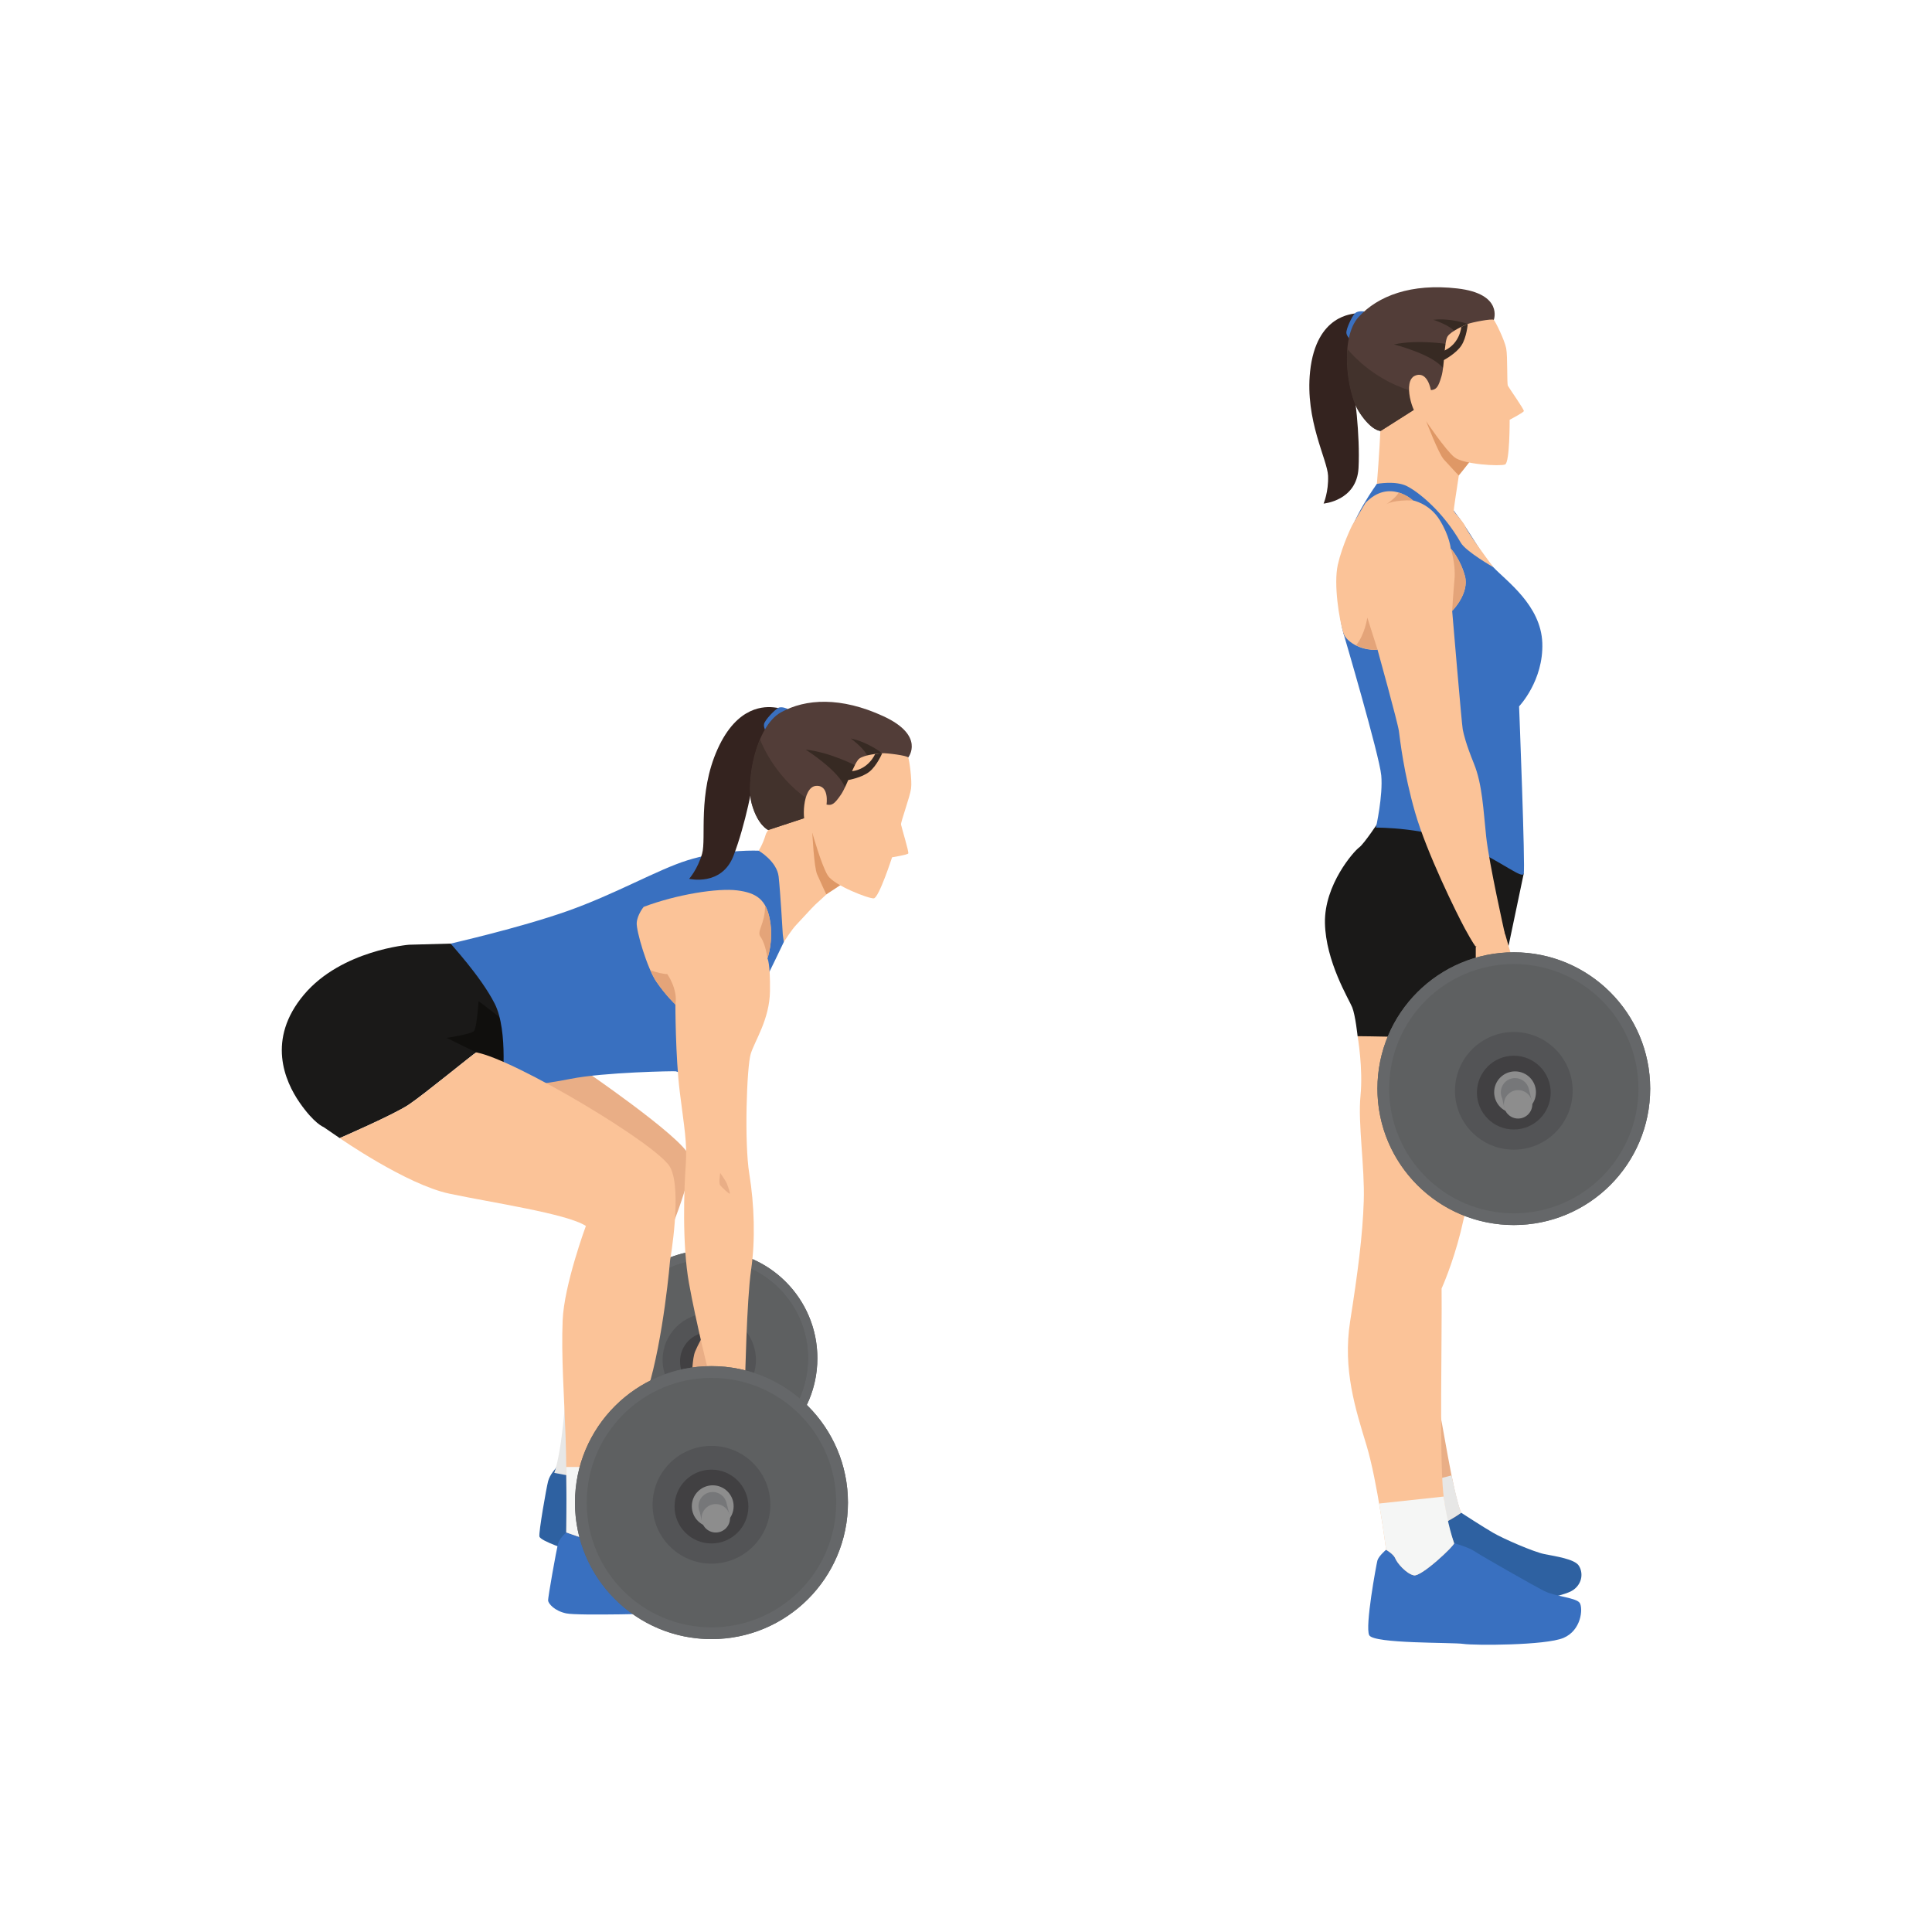
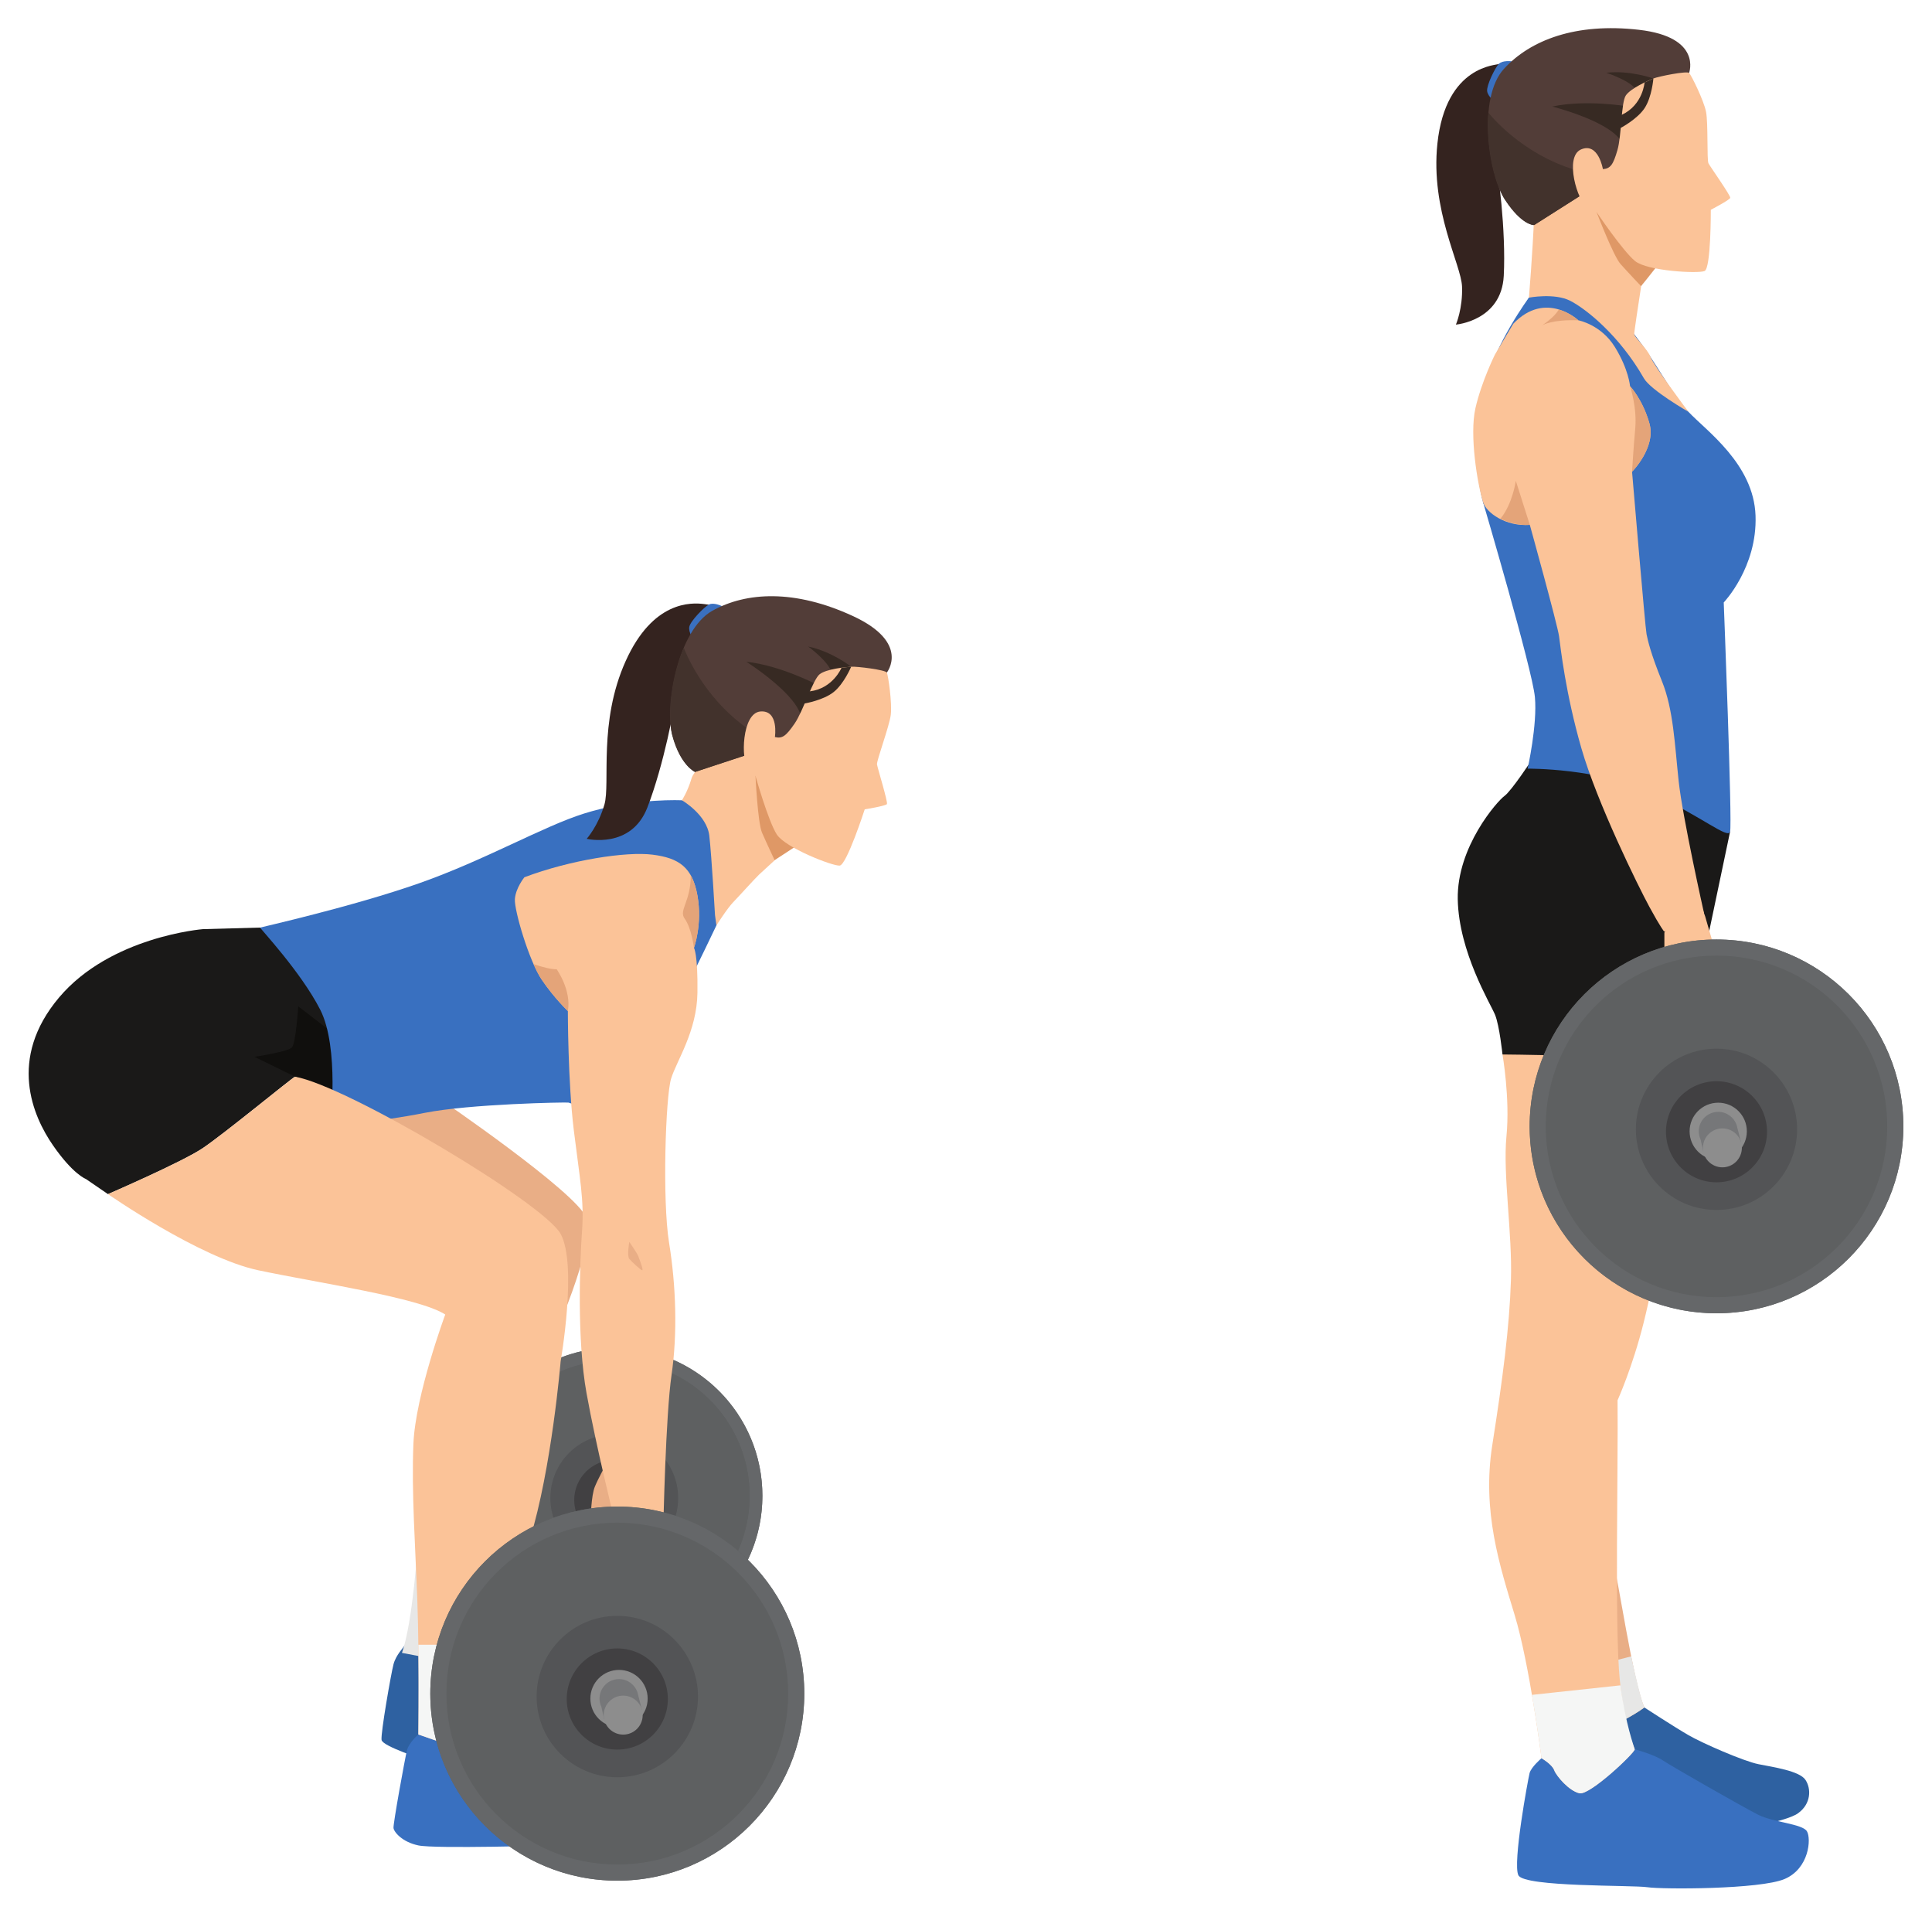
- <svg xmlns="http://www.w3.org/2000/svg" version="1.1" id="svg1661" width="2666.667" height="2666.667" viewBox="0 0 2666.667 2666.667">
+ <svg xmlns="http://www.w3.org/2000/svg" version="1.1" id="svg1661" width="1946.471" height="1930.471" viewBox="360.098 368.098 1946.471 1930.471">
  <defs id="defs1665">
    <clipPath clipPathUnits="userSpaceOnUse" id="clipPath1793">
      <path d="m 7365.08,3032 c -303.39,0 -584.44,95.7 -814.67,258.4 -268.72,190 -468.21,471.4 -553.13,798.9 -29.46,113.7 -45.13,232.8 -45.13,355.7 0,780.3 632.6,1412.9 1412.93,1412.9 780.34,0 1412.93,-632.6 1412.93,-1412.9 0,-780.4 -632.59,-1413 -1412.93,-1413" id="path1791" />
    </clipPath>
  </defs>
  <g id="g1669" transform="matrix(1.333333,0,0,-1.333333,0,2666.667)">
    <g id="g1671" transform="scale(0.1)">
      <path d="m 14253.7,14990.8 c 0,0 -257.6,-346.7 -333.9,-669.7 -76.3,-323 -69.5,-681.2 -12.9,-875.5 56.7,-194.3 520.3,-165.2 510.1,-33.4 -10.2,131.9 117.5,743.7 65,856.4 -52.6,112.6 -228.3,722.2 -228.3,722.2" style="fill:#3970c0;fill-opacity:1;fill-rule:nonzero;stroke:none" id="path1675" />
      <path d="m 14985.2,4413.4 140.9,-73.2 c 0,0 225.3,-146.5 332.3,-208.5 107.1,-61.9 416.9,-197.1 529.6,-219.7 112.7,-22.5 309.9,-50.7 354.9,-118.3 45.1,-67.6 43.1,-182 -56.3,-252.8 -99.4,-70.9 -513.2,-130.3 -513.2,-130.3 l -996.6,247.9 c 0,0 -367.8,170.2 -225.4,449.8 142.5,279.6 433.8,305.1 433.8,305.1" style="fill:#2e61a1;fill-opacity:1;fill-rule:nonzero;stroke:none" id="path1677" />
      <path d="m 14545.8,4019.1 -197.2,-62 c 0,0 -78.9,-67.6 -90.1,-112.7 -11.3,-45.1 -129.6,-681.7 -84.5,-771.8 45,-90.1 861.9,-73.2 974.6,-90.1 112.7,-16.9 850.7,-16.9 1036.6,61.9 185.9,78.9 202.8,304.3 169,360.6 -33.8,56.3 -253.5,67.6 -366.2,123.9 -112.7,56.4 -655.3,366.2 -722,411.3 -66.7,45.1 -213.2,84.5 -213.2,84.5 0,0 -318.2,107 -373.2,78.9 -54.9,-28.2 -133.8,-84.5 -133.8,-84.5" style="fill:#3970c0;fill-opacity:1;fill-rule:nonzero;stroke:none" id="path1679" />
      <path d="m 14895.1,5410.6 c 23.6,-39.5 146.5,-890.1 231,-1070.4 0,0 -197.2,-146.5 -343.7,-152.1 -146.5,-5.7 -102.8,878.8 -102.8,878.8 l 215.5,343.7" style="fill:#e9ae86;fill-opacity:1;fill-rule:nonzero;stroke:none" id="path1681" />
      <path d="m 14675.8,4636.1 c 6.9,-224 32.2,-450.9 106.6,-448 146.5,5.6 343.7,152.1 343.7,152.1 -24.9,53.1 -71.8,254.7 -99.8,386.2 l -350.5,-90.3" style="fill:#e7e7e6;fill-opacity:1;fill-rule:nonzero;stroke:none" id="path1683" />
      <path d="m 14053.8,9273.4 c 0,0 58.2,-330.5 30,-617.8 -28.1,-287.4 45.1,-732.4 33.8,-1087.3 -11.2,-355 -61.9,-743.7 -140.8,-1245.1 -78.9,-501.4 56.3,-912.6 169,-1284.5 112.7,-371.8 202.8,-1081.6 202.8,-1081.6 0,0 78.9,-45.1 95.8,-90.1 16.9,-45.1 112.7,-157.8 191.5,-174.7 78.9,-16.9 422.6,309.9 416.9,332.4 -5.6,22.5 -73.2,140.8 -112.6,523.9 -39.5,383.1 -11.3,1633.8 -16.9,2112.6 0,0 112.6,247.9 197.1,585.9 84.5,338.1 272.3,1263.9 285.5,1958.7 13.1,694.8 -764.3,554 -764.3,554 l -587.8,-486.4" style="fill:#fbc398;fill-opacity:1;fill-rule:nonzero;stroke:none" id="path1685" />
      <path d="m 14276.6,4435.6 c 44.1,-258.9 72,-478.5 72,-478.5 0,0 78.9,-45.1 95.8,-90.1 16.9,-45.1 112.7,-157.8 191.5,-174.7 78.9,-16.9 422.6,309.9 416.9,332.4 -5,20.1 -68.5,188.9 -108.2,482.8 l -668,-71.9" style="fill:#f5f6f5;fill-opacity:1;fill-rule:nonzero;stroke:none" id="path1687" />
      <path d="m 14279.1,11504.3 c 0,0 -157.7,-240.4 -210.3,-277.9 -52.6,-37.6 -360.5,-383.1 -353,-781.2 7.5,-398.1 247.7,-788.7 281.6,-871.4 33.9,-82.6 56.4,-300.4 56.4,-300.4 0,0 845,-7.5 1098.5,-37.6 253.6,-30 253.6,-30 253.6,-30 l 367.5,1750.2 c 0,0 -577.9,593.4 -698,615.9 -120.2,22.5 -796.3,-67.6 -796.3,-67.6" style="fill:#1a1918;fill-opacity:1;fill-rule:nonzero;stroke:none" id="path1689" />
      <path d="m 14427.5,15108.9 -173.8,-118.1 -247.6,-457 226.1,-801.2 -325.3,-287 c 0,0 372.2,-1262.7 391.8,-1472.2 19.6,-209.4 -55,-540.8 -55,-540.8 0,0 542.7,5.6 937.7,-183.7 394.9,-189.4 574,-347.4 592,-292.9 18.1,54.5 -47.8,1732 -47.8,1732 0,0 254.3,265.3 240.3,656.3 -14,391 -372.8,641 -507.3,784.2 -134.4,143.3 -233.7,361 -409.4,586 -175.8,224.9 -412.1,332 -412.1,332 l -209.6,62.4" style="fill:#3970c0;fill-opacity:1;fill-rule:nonzero;stroke:none" id="path1691" />
      <path d="m 14561.7,16332.4 c 0,0 -262.3,-559.2 -269.4,-736.4 -10.6,-264.3 -38.6,-605.2 -38.6,-605.2 0,0 192.7,36.9 311.6,-23.7 118.8,-60.5 371.4,-261 556.8,-585.3 51.8,-90.5 336.5,-253.3 336.5,-253.3 0,0 -264.9,354 -285.5,412.4 -20.5,58.5 -121.9,151.1 -123.9,173.6 -2.2,22.4 115.8,770.6 115.8,770.6 l -91.6,419.9 c 0,0 -314.6,347.7 -325.5,339.2 -11,-8.6 -186.2,88.2 -186.2,88.2" style="fill:#fbc398;fill-opacity:1;fill-rule:nonzero;stroke:none" id="path1693" />
      <path d="m 14135.6,14793.9 -138.4,-232.2 c 0,0 -102.1,-204.7 -147.9,-406.4 -45.8,-201.8 14.2,-570.3 57.6,-709.7 24.9,-79.7 169.9,-184.8 353.4,-171.4 0,0 208.8,-752.5 221,-842.1 12.2,-89.7 48.9,-430 168.5,-844.9 119.5,-415 430.9,-1045.5 514.2,-1199.1 83.3,-153.6 111.3,-186 111.3,-186 l 301.1,139.9 c 0,0 -162,721.2 -191.6,997.9 -29.5,276.8 -39.6,539.5 -126,753.1 -86.4,213.6 -106.3,306.6 -116.4,355 -10.1,48.3 -109.6,1227.8 -109.6,1227.8 0,0 182.2,182.6 131.4,364.2 -50.9,181.6 -146.5,281.9 -146.5,281.9 0,0 -10.2,127.2 -115.1,296.6 -104.9,169.5 -275.8,201.2 -275.8,201.2 0,0 -245,230.8 -491.2,-25.8" style="fill:#fbc398;fill-opacity:1;fill-rule:nonzero;stroke:none" id="path1695" />
      <path d="m 14154.5,13607.1 c 0,0 -24.1,-175.7 -116.9,-287.1 68.2,-31.1 147,-51.3 222.7,-45.8 l -105.8,332.9" style="fill:#e4a479;fill-opacity:1;fill-rule:nonzero;stroke:none" id="path1697" />
      <path d="m 15032.8,13675.8 c 0,0 182.3,182.6 131.4,364.2 -50.9,181.6 -146.5,281.9 -146.5,281.9 0,0 53.5,-158.9 39.3,-317.6 -14.3,-158.7 -24.2,-328.5 -24.2,-328.5" style="fill:#e4a479;fill-opacity:1;fill-rule:nonzero;stroke:none" id="path1699" />
      <path d="m 14458.6,14871.7 c -36.3,-43.9 -98.7,-86 -107,-91.5 8.5,5.5 78.5,46 275.2,39.5 0,0 -58.3,54.7 -146.4,81.2 -7.7,-11 -15.1,-21 -21.8,-29.2" style="fill:#e4a479;fill-opacity:1;fill-rule:nonzero;stroke:none" id="path1701" />
      <path d="m 15277.1,10193.5 v -296.7 l 393.8,123.5 -85.9,297.2 c 0,0 -65.9,195.3 -117.4,202.8 -51.6,7.5 -190.5,-326.8 -190.5,-326.8" style="fill:#fbc398;fill-opacity:1;fill-rule:nonzero;stroke:none" id="path1703" />
      <path d="m 17082.7,8730.1 c 0,-779.7 -632.1,-1411.8 -1411.8,-1411.8 -779.7,0 -1411.8,632.1 -1411.8,1411.8 0,779.7 632.1,1411.8 1411.8,1411.8 779.7,0 1411.8,-632.1 1411.8,-1411.8" style="fill:#5e6061;fill-opacity:1;fill-rule:nonzero;stroke:none" id="path1705" />
      <path d="m 15670.9,7318.3 c -180.4,0 -352.8,33.8 -511.4,95.4 -526.9,204.9 -900.4,717 -900.4,1316.4 0,779.7 632.1,1411.8 1411.8,1411.8 779.7,0 1411.8,-632.1 1411.8,-1411.8 0,-779.7 -632.1,-1411.8 -1411.8,-1411.8" style="fill:#656769;fill-opacity:1;fill-rule:nonzero;stroke:none" id="path1707" />
      <path d="m 16961.1,8730.1 c 0,-712.6 -577.6,-1290.3 -1290.2,-1290.3 -712.6,0 -1290.3,577.7 -1290.3,1290.3 0,712.6 577.7,1290.2 1290.3,1290.2 712.6,0 1290.2,-577.6 1290.2,-1290.2" style="fill:#5e6061;fill-opacity:1;fill-rule:nonzero;stroke:none" id="path1709" />
      <path d="m 16280,8707.9 c 0,-336.5 -272.7,-609.2 -609.1,-609.2 -336.4,0 -609.2,272.7 -609.2,609.2 0,336.4 272.8,609.1 609.2,609.1 336.4,0 609.1,-272.7 609.1,-609.1" style="fill:#535456;fill-opacity:1;fill-rule:nonzero;stroke:none" id="path1711" />
      <path d="m 16052.7,8689.5 c 0,-210.8 -171,-381.8 -381.8,-381.8 -210.9,0 -381.8,171 -381.8,381.8 0,210.9 170.9,381.8 381.8,381.8 210.8,0 381.8,-170.9 381.8,-381.8" style="fill:#414042;fill-opacity:1;fill-rule:nonzero;stroke:none" id="path1713" />
      <path d="m 15900.2,8692.8 c 0,-119.5 -96.9,-216.3 -216.3,-216.3 -119.5,0 -216.3,96.8 -216.3,216.3 0,119.5 96.8,216.3 216.3,216.3 119.4,0 216.3,-96.8 216.3,-216.3" style="fill:#8d8d8d;fill-opacity:1;fill-rule:nonzero;stroke:none" id="path1715" />
      <path d="m 15757.4,8565.5 c 51,21.2 99.6,42.4 99.6,42.4 l -28.3,109.9 c -1.3,8 -3.3,15.7 -5.9,23.2 l -0.1,0.1 v 0 c -20,57.5 -74.5,98.8 -138.8,98.8 -81.3,0 -147.1,-65.8 -147.1,-147.1 0,-22.3 5.1,-43.3 13.9,-62.2 l 20.6,-91.8 c 0,0 49.7,-17.5 72.5,-15.7 8.6,0.6 40.6,12.7 77.3,27.5 12.9,3.4 25.1,8.4 36.3,14.9" style="fill:#767779;fill-opacity:1;fill-rule:nonzero;stroke:none" id="path1717" />
      <path d="m 15862.6,8567.9 c 0,-81.2 -65.9,-147.1 -147.1,-147.1 -81.3,0 -147.1,65.9 -147.1,147.1 0,81.3 65.8,147.1 147.1,147.1 81.2,0 147.1,-65.8 147.1,-147.1" style="fill:#8d8d8d;fill-opacity:1;fill-rule:nonzero;stroke:none" id="path1719" />
      <path d="m 14025.9,16756.5 c -4.5,-11.7 -400.1,0 -463.9,-602 -53.5,-504.8 179.8,-913.4 186.1,-1079.7 6.3,-166.4 -46.3,-287.7 -46.3,-287.7 0,0 343.9,28 361.6,368.1 17.7,340 -42.4,811.3 -65.9,877.5 -23.5,66.2 -14.8,517.9 -14.8,517.9 l 43.2,205.9" style="fill:#34231f;fill-opacity:1;fill-rule:nonzero;stroke:none" id="path1721" />
      <path d="m 14122.6,16776.3 c 0,0 -68.4,9.4 -96.7,-19.8 -28.3,-29.1 -93.4,-162.3 -88.1,-205.4 5.4,-43 63.5,-85.3 63.5,-85.3 0,0 80,29.9 79.4,75.9 -0.7,46 41.9,234.6 41.9,234.6" style="fill:#3a70c0;fill-opacity:1;fill-rule:nonzero;stroke:none" id="path1723" />
      <path d="m 14764.8,15636.8 c 0,0 126.5,-330.4 180.4,-391.4 54,-60.9 155.7,-167.8 155.7,-167.8 0,0 290.3,354.2 317.8,430.2 27.5,76.1 -425,193.1 -462.2,213.2 -37.1,20.1 -191.7,-84.2 -191.7,-84.2" style="fill:#df9866;fill-opacity:1;fill-rule:nonzero;stroke:none" id="path1725" />
      <path d="m 15374.3,16581.7 c 16.3,8.2 89.5,106.7 89.5,106.7 0,0 101.1,270.4 -377.7,325.6 -478.8,55.2 -821.9,-77.2 -1021.4,-294.9 -199.5,-217.6 -120.1,-794.1 9,-989.9 129,-195.8 219.2,-190.1 219.2,-190.1 l 367.7,233.6 c 0,0 479.9,13 496.1,51.3 16.2,38.2 102.2,322.2 107.5,365.8 5.3,43.7 110.1,391.9 110.1,391.9" style="fill:#523d38;fill-opacity:1;fill-rule:nonzero;stroke:none" id="path1727" />
      <path d="m 14073.3,15729.8 c -13.2,20.1 -26,43.3 -38,69.2 -0.1,1.3 -0.3,2.5 -0.4,3.8 12.1,-27.9 24.9,-52.5 38.4,-73" style="fill:#8d8681;fill-opacity:1;fill-rule:nonzero;stroke:none" id="path1729" />
      <path d="m 14660.7,15772.7 c 0,0 0.1,0 0.1,0 0,0 -0.1,0 -0.1,0 m 0.2,0 v 0 0 m 0.2,0 v 0 0 m 0.1,0 c 0,0 0,0 0.1,0 -0.1,0 -0.1,0 -0.1,0 m 0.1,0 v 0 0 m 0.1,0 v 0 0 m 0.2,0 v 0 0" style="fill:#8b6b55;fill-opacity:1;fill-rule:nonzero;stroke:none" id="path1731" />
      <path d="m 14035.3,15799 c -62.1,133.7 -104.5,338 -90,552.3 -9.7,-196.2 30.3,-411.9 89.6,-548.5 0.1,-1.3 0.3,-2.5 0.4,-3.8" style="fill:#362622;fill-opacity:1;fill-rule:nonzero;stroke:none" id="path1733" />
      <path d="m 14292.1,15539.1 c -9.2,0 -96.5,5 -218.4,190.1 v 0 0 c -0.2,0.2 -0.3,0.4 -0.4,0.6 -13.5,20.5 -26.3,45.1 -38.4,73 -59.3,136.6 -99.3,352.3 -89.6,548.5 0.8,11.8 1.8,23.7 2.9,35.6 44.1,-54.1 302.4,-351.7 733.5,-452.2 235.3,-54.8 329,-109.7 392.5,-134.6 -136.2,-19.3 -394.3,-26.8 -412.6,-27.4 v 0 c -0.1,0 -0.1,0 -0.2,0 v 0 c 0,0 0,0 -0.1,0 v 0 0 c -0.1,0 -0.1,0 -0.1,0 -0.1,0 -0.1,0 -0.1,0 v 0 c -0.1,0 -0.2,0 -0.2,0 v 0 c -0.1,0 -0.1,0 -0.1,0 0,0 -0.1,0 -0.1,0 -0.1,0 -0.1,0 -0.1,0 v 0 l -367.7,-233.6 c 0,0 -0.1,0 -0.2,0 -0.1,0 -0.3,0 -0.6,0" style="fill:#42322c;fill-opacity:1;fill-rule:nonzero;stroke:none" id="path1735" />
      <path d="m 15194.1,16646.3 c 0,0 -176.2,64.1 -356.1,43.2 0,0 188.4,-60.3 229.6,-133.7 41.3,-73.5 -77.2,-119 -77.2,-119 0,0 -307,51.9 -560.4,-2.4 0,0 397.3,-100 508.3,-245 111.1,-145 247.5,166.5 240,178.7 -7.6,12.2 15.8,278.2 15.8,278.2" style="fill:#372a23;fill-opacity:1;fill-rule:nonzero;stroke:none" id="path1737" />
      <path d="m 14812.5,15961.5 c 0,0 -33.6,204.4 -164.3,149.3 -130.6,-55.1 -25.5,-398.2 45.6,-436.1 71,-37.9 71,-37.9 71,-37.9 0,0 197.7,-293.6 290.7,-369.6 93.1,-76 476.3,-96.1 525.3,-75.4 49,20.6 47.1,462.7 47.1,462.7 0,0 142.8,73.9 146.8,90.3 4.1,16.4 -152.3,236.6 -164.7,261.1 -12.4,24.5 -1.3,302.7 -18.1,388.5 -16.7,85.9 -111.6,277.7 -128.1,294 -16.4,16.3 -228.9,-25.5 -269.7,-42.1 -40.9,-16.5 -171.5,-74.4 -208.1,-127.7 -36.6,-53.3 -31.4,-302.8 -63.7,-413.4 -32.2,-110.6 -52.5,-139.3 -109.8,-143.7" style="fill:#fbc398;fill-opacity:1;fill-rule:nonzero;stroke:none" id="path1739" />
      <path d="m 15127.3,16616.3 c 0,0 -12,-168.8 -171.2,-244 -159.1,-75.3 -8.9,-99.4 -8.9,-99.4 0,0 126.1,66.4 180.9,150.2 54.9,83.8 66,223.2 66,223.2 l -66.8,-30" style="fill:#372a23;fill-opacity:1;fill-rule:nonzero;stroke:none" id="path1741" />
      <path d="m 8461.46,5939.6 c 0,-618.1 -501.09,-1119.2 -1119.2,-1119.2 -618.12,0 -1119.19,501.1 -1119.19,1119.2 0,618.1 501.07,1119.2 1119.19,1119.2 618.11,0 1119.2,-501.1 1119.2,-1119.2" style="fill:#5e6061;fill-opacity:1;fill-rule:nonzero;stroke:none" id="path1743" />
      <path d="m 8351.93,5456.1 c -24.1,23.6 -49.04,46.2 -74.76,68 56.51,127 87.92,267.6 87.92,415.5 0,409.5 -240.57,762.7 -588.11,926.1 4.64,32.9 8.64,66.4 12.03,100.4 395.75,-172.5 672.45,-567.2 672.45,-1026.5 0,-173.2 -39.32,-337.1 -109.53,-483.5 M 6929.64,6875.8 c 5.03,50.6 7.45,79.6 7.45,79.6 0,0 1.86,10.6 4.9,29.7 49.37,18.9 100.47,34.4 152.92,46.3 2.34,-32.7 5.05,-65.1 8.15,-97.1 -60.03,-14.4 -118.03,-34.1 -173.42,-58.5" style="fill:#656769;fill-opacity:1;fill-rule:nonzero;stroke:none" id="path1745" />
      <path d="m 8365.09,5939.6 c 0,-564.9 -457.94,-1022.8 -1022.83,-1022.8 -564.9,0 -1022.83,457.9 -1022.83,1022.8 0,564.9 457.93,1022.8 1022.83,1022.8 564.89,0 1022.83,-457.9 1022.83,-1022.8" style="fill:#5e6061;fill-opacity:1;fill-rule:nonzero;stroke:none" id="path1747" />
      <path d="m 7825.16,5922 c 0,-266.7 -216.2,-482.9 -482.9,-482.9 -266.7,0 -482.9,216.2 -482.9,482.9 0,266.7 216.2,482.9 482.9,482.9 266.7,0 482.9,-216.2 482.9,-482.9" style="fill:#535456;fill-opacity:1;fill-rule:nonzero;stroke:none" id="path1749" />
      <path d="m 7644.91,5907.4 c 0,-167.1 -135.5,-302.6 -302.65,-302.6 -167.15,0 -302.66,135.5 -302.66,302.6 0,167.2 135.51,302.7 302.66,302.7 167.15,0 302.65,-135.5 302.65,-302.7" style="fill:#414042;fill-opacity:1;fill-rule:nonzero;stroke:none" id="path1751" />
      <path d="m 7524.03,5910.1 c 0,-94.7 -76.77,-171.5 -171.47,-171.5 -94.7,0 -171.47,76.8 -171.47,171.5 0,94.6 76.77,171.4 171.47,171.4 94.7,0 171.47,-76.8 171.47,-171.4" style="fill:#8d8d8d;fill-opacity:1;fill-rule:nonzero;stroke:none" id="path1753" />
      <path d="m 7270.13,6162.3 c -0.39,-7.5 -45.33,-84.1 -74.24,-153.1 -28.9,-69 -31.71,-245.3 -31.71,-245.3 0,0 105.56,18.8 154.42,33.8 48.87,15.1 131.56,60.2 131.56,60.2 0,0 -75.18,259.3 -86.45,278.1 -11.28,18.8 -93.58,26.3 -93.58,26.3" style="fill:#e9ae86;fill-opacity:1;fill-rule:nonzero;stroke:none" id="path1755" />
      <path d="m 5910.95,4955.8 c -26.31,-22.6 -154.08,-141.6 -156.94,-151.6 -2.86,-10.1 -61.3,-66.4 -79.98,-137.8 -18.68,-71.5 -97.61,-522.5 -90.1,-571.4 7.52,-48.8 327.02,-150.3 327.02,-150.3 l 319.49,676.6 -319.49,334.5" style="fill:#2e61a1;fill-opacity:1;fill-rule:nonzero;stroke:none" id="path1757" />
      <path d="m 5858.33,5579.7 c 0,0 -37.59,-593.8 -120.28,-826.9 l 353.32,-67.7 c 0,0 93.97,545.1 22.55,706.7 -71.41,161.6 -255.59,187.9 -255.59,187.9" style="fill:#e7e7e6;fill-opacity:1;fill-rule:nonzero;stroke:none" id="path1759" />
      <path d="m 5862.09,4136.4 c 0,0 -71.42,-60.2 -86.46,-120.3 -15.04,-60.2 -105.24,-556.3 -101.48,-586.4 3.76,-30.1 63.9,-105.2 187.94,-131.5 124.03,-26.3 1022.38,0 1022.38,0 0,0 -7.52,345.4 -90.21,413.2 -82.7,67.9 -578.85,349.8 -605.17,372.4 -26.31,22.5 -327,52.6 -327,52.6" style="fill:#3970c0;fill-opacity:1;fill-rule:nonzero;stroke:none" id="path1761" />
      <path d="m 6018.03,8941.5 c 0,0 1039.44,-708.1 1114.56,-903.5 75.13,-195.5 -273.64,-969.8 -268.4,-947.2 5.24,22.5 -949.48,1090 -949.48,1090 0,0 -556.99,630.2 -439.71,685 117.29,54.8 543.03,75.7 543.03,75.7" style="fill:#e9ae86;fill-opacity:1;fill-rule:nonzero;stroke:none" id="path1763" />
      <path d="m 4666.57,10232 -432.03,-11.8 c 0,0 -699.13,-54.8 -1088.16,-517.1 -389.03,-462.3 -197.33,-896.5 -45.11,-1116.4 152.24,-219.8 248.09,-253.7 248.09,-253.7 l 167.26,-114.6 c 0,0 556.3,240.5 714.16,345.8 157.87,105.2 669.06,526.2 699.13,541.2 30.07,15.1 285.67,-75.1 285.67,-75.1 0,0 195.46,270.6 142.83,488.6 -52.62,218 -691.84,713.1 -691.84,713.1" style="fill:#1a1918;fill-opacity:1;fill-rule:nonzero;stroke:none" id="path1765" />
      <path d="M 4623.49,9255.8 4929.91,9105.4 5475,8865.8 c 0,0 -76.75,398.6 -121.86,451.2 -45.1,52.6 -398.95,319.6 -398.95,319.6 0,0 -17.59,-276.2 -47.25,-309.7 -29.65,-33.5 -283.45,-71.1 -283.45,-71.1" style="fill:#100f0d;fill-opacity:1;fill-rule:nonzero;stroke:none" id="path1767" />
      <path d="m 8156.83,10493 -42.78,-244.7 c 0,0 -169.88,-356.8 -193.28,-394.1 -23.41,-37.3 -295.81,-842.2 -295.81,-842.2 0,0 -118.24,-135.4 -304.13,-149.2 -185.9,-13.7 -307.46,43.8 -324.98,47.1 -17.52,3.4 -743.83,-9.5 -1087.33,-77.9 -343.5,-68.4 -711.82,-97.4 -711.82,-97.4 0,0 70.38,590.3 -76.55,877.6 -146.94,287.4 -458.95,617.5 -453.58,619.8 5.37,2.4 701.07,159 1200.75,334.6 499.69,175.7 939.3,431 1248.65,527.5 309.35,96.5 611.8,103.8 737.53,99.7 125.73,-4.1 263.79,-99.6 308.62,-178.7 44.83,-79.1 82.29,-187.9 76.45,-256.9 -5.84,-69.1 -81.74,-265.2 -81.74,-265.2" style="fill:#3970c0;fill-opacity:1;fill-rule:nonzero;stroke:none" id="path1769" />
      <path d="m 8657.28,10833.9 c 0,0 -182.83,-165.2 -219.78,-200.6 -36.94,-35.3 -148.99,-160.4 -195.6,-208.5 -46.61,-48 -127.85,-176.5 -127.85,-176.5 l -10.57,78.2 c 0,0 -25.13,438.5 -42.93,598.2 -17.8,159.7 -207.05,269.1 -207.05,269.1 0,0 41.85,61.8 72.86,165.8 31.01,104 401.19,424 401.19,424 l 245.42,-103.9 c 0,0 145.18,-35.9 214.25,-266.3 69.07,-230.4 -129.94,-579.5 -129.94,-579.5" style="fill:#fbc398;fill-opacity:1;fill-rule:nonzero;stroke:none" id="path1771" />
      <path d="m 6937.09,7917.7 c -127.8,233 -1616.26,1120.1 -2007.18,1187.7 -30.06,-15 -541.26,-436 -699.13,-541.2 -157.87,-105.3 -714.17,-345.8 -714.17,-345.8 0,0 691.62,-481.1 1135.15,-575.1 443.54,-94 1217.84,-206.7 1413.3,-334.5 0,0 -225.53,-609 -240.57,-977.3 -15.03,-368.4 15.04,-774.3 30.08,-1195.3 15.03,-421 7.52,-999.8 7.52,-999.8 l 345.8,-120.3 c 0,0 330.77,1060 496.16,1593.7 165.38,533.7 233.04,1345.6 233.04,1345.6 0,0 127.8,729.2 0,962.3" style="fill:#fbc398;fill-opacity:1;fill-rule:nonzero;stroke:none" id="path1773" />
      <path d="m 5861.94,4814 c 4.47,-344.6 0.15,-677.6 0.15,-677.6 l 345.8,-120.3 c 0,0 118.27,379 248.73,797.9 h -594.68" style="fill:#f5f6f5;fill-opacity:1;fill-rule:nonzero;stroke:none" id="path1775" />
      <path d="m 6663.18,10612.1 c 0,0 -66.26,-81.1 -71.9,-165.2 -5.64,-84.1 107.13,-467.5 202.98,-608.5 95.84,-140.9 197.33,-236.8 197.33,-236.8 0,0 0,-535.6 45.11,-902.1 45.1,-366.5 78.93,-524.3 62.02,-761.1 -16.92,-236.8 -39.38,-817.6 33.87,-1223.5 73.25,-406 208.57,-947.2 208.57,-947.2 l 372.11,-56.4 c 0,0 16.91,834.4 62.02,1142.7 45.11,308.2 33.83,672.8 -18.79,996 -52.62,323.3 -26.32,1105.1 15.03,1240.4 41.35,135.3 195.46,357.1 199.22,650.3 3.76,293.2 -26.31,338.3 -26.31,338.3 0,0 64.54,176.2 26.64,392.5 -37.92,216.4 -139.4,285.7 -338.62,311.2 -199.21,25.5 -623,-39.8 -969.28,-170.6" style="fill:#fbc398;fill-opacity:1;fill-rule:nonzero;stroke:none" id="path1777" />
      <path d="m 6907.02,9917.3 c -38.58,-2.2 -106.39,15.6 -174.76,38.5 20.57,-46.6 41.66,-87.5 62,-117.4 95.85,-140.9 197.33,-236.8 197.33,-236.8 28.2,157.9 -84.57,315.7 -84.57,315.7" style="fill:#e4a479;fill-opacity:1;fill-rule:nonzero;stroke:none" id="path1779" />
      <path d="m 7873.49,10300.7 c 53.09,-73.3 70.95,-221.7 70.95,-221.7 0,0 64.55,176.2 26.63,392.5 -11.09,63.3 -27.81,113.8 -50.65,154.5 -0.47,-198.4 -91.94,-263.1 -46.93,-325.3" style="fill:#e4a479;fill-opacity:1;fill-rule:nonzero;stroke:none" id="path1781" />
      <path d="m 7455.8,7857.5 c 0,0 -18.79,-105.2 0,-127.8 18.79,-22.5 86.45,-86.4 97.73,-86.4 11.27,0 -22.56,86.4 -30.07,107.1 -7.52,20.7 -67.66,107.1 -67.66,107.1" style="fill:#e9ae86;fill-opacity:1;fill-rule:nonzero;stroke:none" id="path1783" />
      <path d="m 8778.01,4445 c 0,-780.4 -632.59,-1413 -1412.93,-1413 -780.33,0 -1412.93,632.6 -1412.93,1413 0,780.3 632.6,1412.9 1412.93,1412.9 780.34,0 1412.93,-632.6 1412.93,-1412.9" style="fill:#5e6061;fill-opacity:1;fill-rule:nonzero;stroke:none" id="path1785" />
      <g id="g1787">
        <g id="g1789" clip-path="url(#clipPath1793)">
          <path d="M 5952.15,3032 H 8778.01 V 5857.9 H 5952.15 Z" style="fill:#656769;fill-opacity:1;fill-rule:nonzero;stroke:none" id="path1795" />
        </g>
      </g>
      <path d="m 8656.36,4445 c 0,-713.2 -578.13,-1291.3 -1291.28,-1291.3 -713.15,0 -1291.27,578.1 -1291.27,1291.3 0,713.1 578.12,1291.2 1291.27,1291.2 713.15,0 1291.28,-578.1 1291.28,-1291.2" style="fill:#5e6061;fill-opacity:1;fill-rule:nonzero;stroke:none" id="path1797" />
      <path d="m 7974.72,4422.7 c 0,-336.7 -272.95,-609.6 -609.64,-609.6 -336.69,0 -609.63,272.9 -609.63,609.6 0,336.7 272.94,609.7 609.63,609.7 336.69,0 609.64,-273 609.64,-609.7" style="fill:#535456;fill-opacity:1;fill-rule:nonzero;stroke:none" id="path1799" />
      <path d="m 7747.17,4404.3 c 0,-211 -171.07,-382 -382.09,-382 -211.02,0 -382.08,171 -382.08,382 0,211.1 171.06,382.1 382.08,382.1 211.02,0 382.09,-171 382.09,-382.1" style="fill:#414042;fill-opacity:1;fill-rule:nonzero;stroke:none" id="path1801" />
      <path d="m 7594.56,4407.6 c 0,-119.5 -96.92,-216.4 -216.47,-216.4 -119.55,0 -216.47,96.9 -216.47,216.4 0,119.6 96.92,216.5 216.47,216.5 119.55,0 216.47,-96.9 216.47,-216.5" style="fill:#8d8d8d;fill-opacity:1;fill-rule:nonzero;stroke:none" id="path1803" />
      <path d="m 7451.68,4280.2 c 51.04,21.3 99.65,42.5 99.65,42.5 l -28.29,110 c -1.37,7.9 -3.38,15.7 -5.98,23.2 l -0.02,0.1 h -0.01 c -20.03,57.5 -74.59,98.9 -138.94,98.9 -81.32,0 -147.24,-66 -147.24,-147.3 0,-22.2 5.09,-43.3 13.94,-62.2 l 20.59,-91.9 c 0,0 49.78,-17.5 72.61,-15.7 8.55,0.7 40.59,12.7 77.34,27.5 12.89,3.4 25.09,8.4 36.35,14.9" style="fill:#767779;fill-opacity:1;fill-rule:nonzero;stroke:none" id="path1805" />
      <path d="m 7556.95,4282.6 c 0,-81.3 -65.92,-147.2 -147.23,-147.2 -81.32,0 -147.24,65.9 -147.24,147.2 0,81.3 65.92,147.3 147.24,147.3 81.31,0 147.23,-66 147.23,-147.3" style="fill:#8d8d8d;fill-opacity:1;fill-rule:nonzero;stroke:none" id="path1807" />
      <path d="m 8057.07,12672.3 c -1.39,-1.7 -13.77,1 -34.58,3.6 -98.98,12.7 -388.69,25.4 -594.13,-430.6 -208.49,-462.8 -114.48,-923.8 -160.44,-1083.8 -45.96,-160 -133.91,-258.9 -133.91,-258.9 0,0 335.47,-80.8 458.52,236.8 123.05,317.5 213.15,784 211.5,854.2 -1.65,70.2 147.66,496.6 147.66,496.6 l 105.38,182.1" style="fill:#34231f;fill-opacity:1;fill-rule:nonzero;stroke:none" id="path1809" />
      <path d="m 8155.15,12660.8 c 0,0 -62.06,30.3 -98.08,11.5 -36.03,-18.8 -139.38,-125 -147.79,-167.6 -8.4,-42.5 33.58,-100.9 33.58,-100.9 0,0 85.4,3.4 99.15,47.3 13.74,43.9 113.14,209.7 113.14,209.7" style="fill:#3a70c0;fill-opacity:1;fill-rule:nonzero;stroke:none" id="path1811" />
      <path d="m 8409.31,11377.8 c 0,0 16.91,-353.4 49.12,-428.1 32.21,-74.7 95.46,-208 95.46,-208 0,0 386.43,245.7 436.3,309.4 49.87,63.6 -343.49,316.2 -372.46,346.8 -28.97,30.7 -208.42,-20.1 -208.42,-20.1" style="fill:#df9866;fill-opacity:1;fill-rule:nonzero;stroke:none" id="path1813" />
      <path d="m 9283.41,12085 c 18.09,2.8 118.4,73.5 118.4,73.5 0,0 180.5,225.3 -257.16,427.3 -437.64,202 -804.86,183.3 -1062.35,38.9 -257.51,-144.5 -362.13,-716.9 -300.72,-943.2 61.41,-226.3 171.03,-273.7 171.03,-273.7 l 400.14,131.7 c 0,0 459.95,-137.6 487.28,-106.3 27.34,31.3 197.77,274.2 216.4,314 18.64,39.8 226.98,337.8 226.98,337.8" style="fill:#523d38;fill-opacity:1;fill-rule:nonzero;stroke:none" id="path1815" />
      <path d="m 8352.94,11539.4 h -0.01 0.01 m -0.06,0 c -0.04,0 -0.07,0.1 -0.09,0.1 0.02,0 0.05,-0.1 0.09,-0.1 m -0.1,0.1 c 0,0 -0.01,0 -0.01,0 0,0 0.01,0 0.01,0 m -0.02,0 v 0 0 m -0.01,0 c 0,0 0,0 0,0 0,0 0,0 0,0" style="fill:#8b6b55;fill-opacity:1;fill-rule:nonzero;stroke:none" id="path1817" />
      <path d="m 7781.39,11682.2 c -6.27,23.2 -11.13,49.2 -14.46,77.6 0.25,1.2 0.51,2.5 0.76,3.7 2.78,-30.3 7.34,-57.7 13.7,-81.3" style="fill:#8d8681;fill-opacity:1;fill-rule:nonzero;stroke:none" id="path1819" />
      <path d="m 7766.93,11759.8 c -17.25,146.4 6.31,353.8 87.06,552.9 -70.54,-183.4 -99.89,-400.8 -86.3,-549.2 -0.25,-1.2 -0.51,-2.5 -0.76,-3.7" style="fill:#362622;fill-opacity:1;fill-rule:nonzero;stroke:none" id="path1821" />
      <path d="m 7952.61,11407.8 c 0,0 -0.07,0 -0.21,0.1 -5.33,2.4 -110.97,53 -170.82,273.6 v 0 0 c -0.06,0.2 -0.12,0.4 -0.19,0.7 -6.36,23.6 -10.92,51 -13.7,81.3 -13.59,148.4 15.76,365.8 86.3,549.2 4.45,10.9 9.06,21.9 13.86,32.8 24.94,-65.2 177.39,-428.6 555.55,-658.7 206.33,-125.6 278.26,-207 330.79,-250.5 -138.25,24.7 -393.25,100.7 -401.25,103.1 h -0.01 c -0.02,0 -0.03,0 -0.05,0 -0.04,0 -0.07,0.1 -0.09,0.1 0,0 0,0 -0.01,0 0,0 -0.01,0 -0.01,0 h -0.01 v 0 h -0.01 c 0,0 0,0 0,0 v 0 0 l -400.14,-131.7" style="fill:#42322c;fill-opacity:1;fill-rule:nonzero;stroke:none" id="path1823" />
      <path d="m 9132.37,12202.8 c 0,0 -147.35,115.9 -324.78,152.2 0,0 160.18,-116.1 176.4,-198.8 16.22,-82.6 -110.49,-88.9 -110.49,-88.9 0,0 -275.47,145.2 -533.12,172.8 0,0 346.09,-219.1 406.32,-391.6 60.24,-172.4 287.15,80.9 283.76,94.9 -3.39,14 101.91,259.4 101.91,259.4" style="fill:#372a23;fill-opacity:1;fill-rule:nonzero;stroke:none" id="path1825" />
      <path d="m 8556.03,11671.4 c 0,0 31.9,204.7 -109.43,193.1 -141.34,-11.5 -148.66,-370.3 -92.98,-428.5 55.69,-58.2 55.69,-58.2 55.69,-58.2 0,0 96.01,-340.7 160.68,-441.9 64.67,-101.2 422.44,-240.1 475.44,-235.7 53,4.3 189.26,424.9 189.26,424.9 0,0 158.8,25.6 167.73,39.9 8.94,14.3 -70.85,272.3 -74.96,299.5 -4.11,27.1 93.29,287.9 104.21,374.7 10.9,86.8 -19.35,298.7 -29.86,319.3 -10.52,20.6 -225.49,47.2 -269.44,44.3 -43.96,-3 -186.14,-17.1 -237.55,-56.4 -51.42,-39.2 -124.43,-277.8 -189.6,-372.8 -65.18,-95 -93.46,-115.9 -149.19,-102.2" style="fill:#fbc398;fill-opacity:1;fill-rule:nonzero;stroke:none" id="path1827" />
      <path d="m 9059.56,12195.1 c 0,0 -64.15,-156.6 -238.81,-178.4 -174.66,-21.8 -39.51,-91.6 -39.51,-91.6 0,0 140.5,23.7 218.76,86.2 78.27,62.4 132.37,191.5 132.37,191.5 l -72.81,-7.7" style="fill:#372a23;fill-opacity:1;fill-rule:nonzero;stroke:none" id="path1829" />
    </g>
  </g>
</svg>
